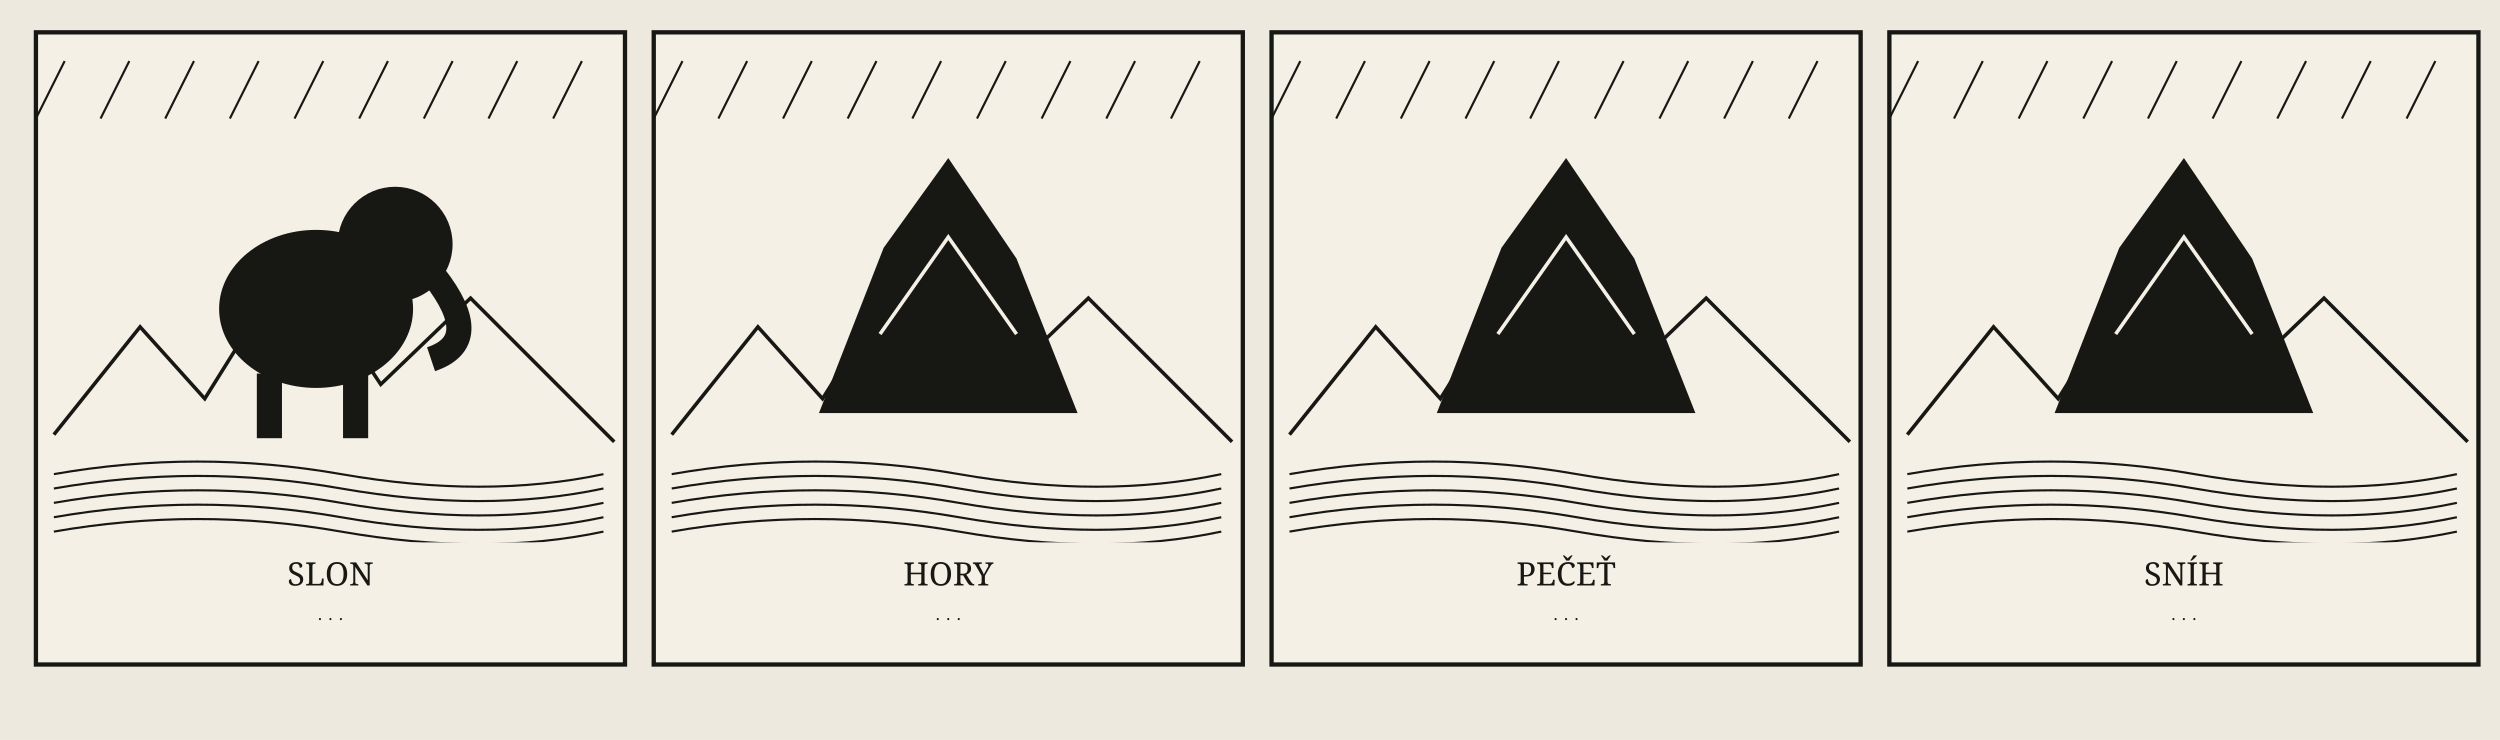
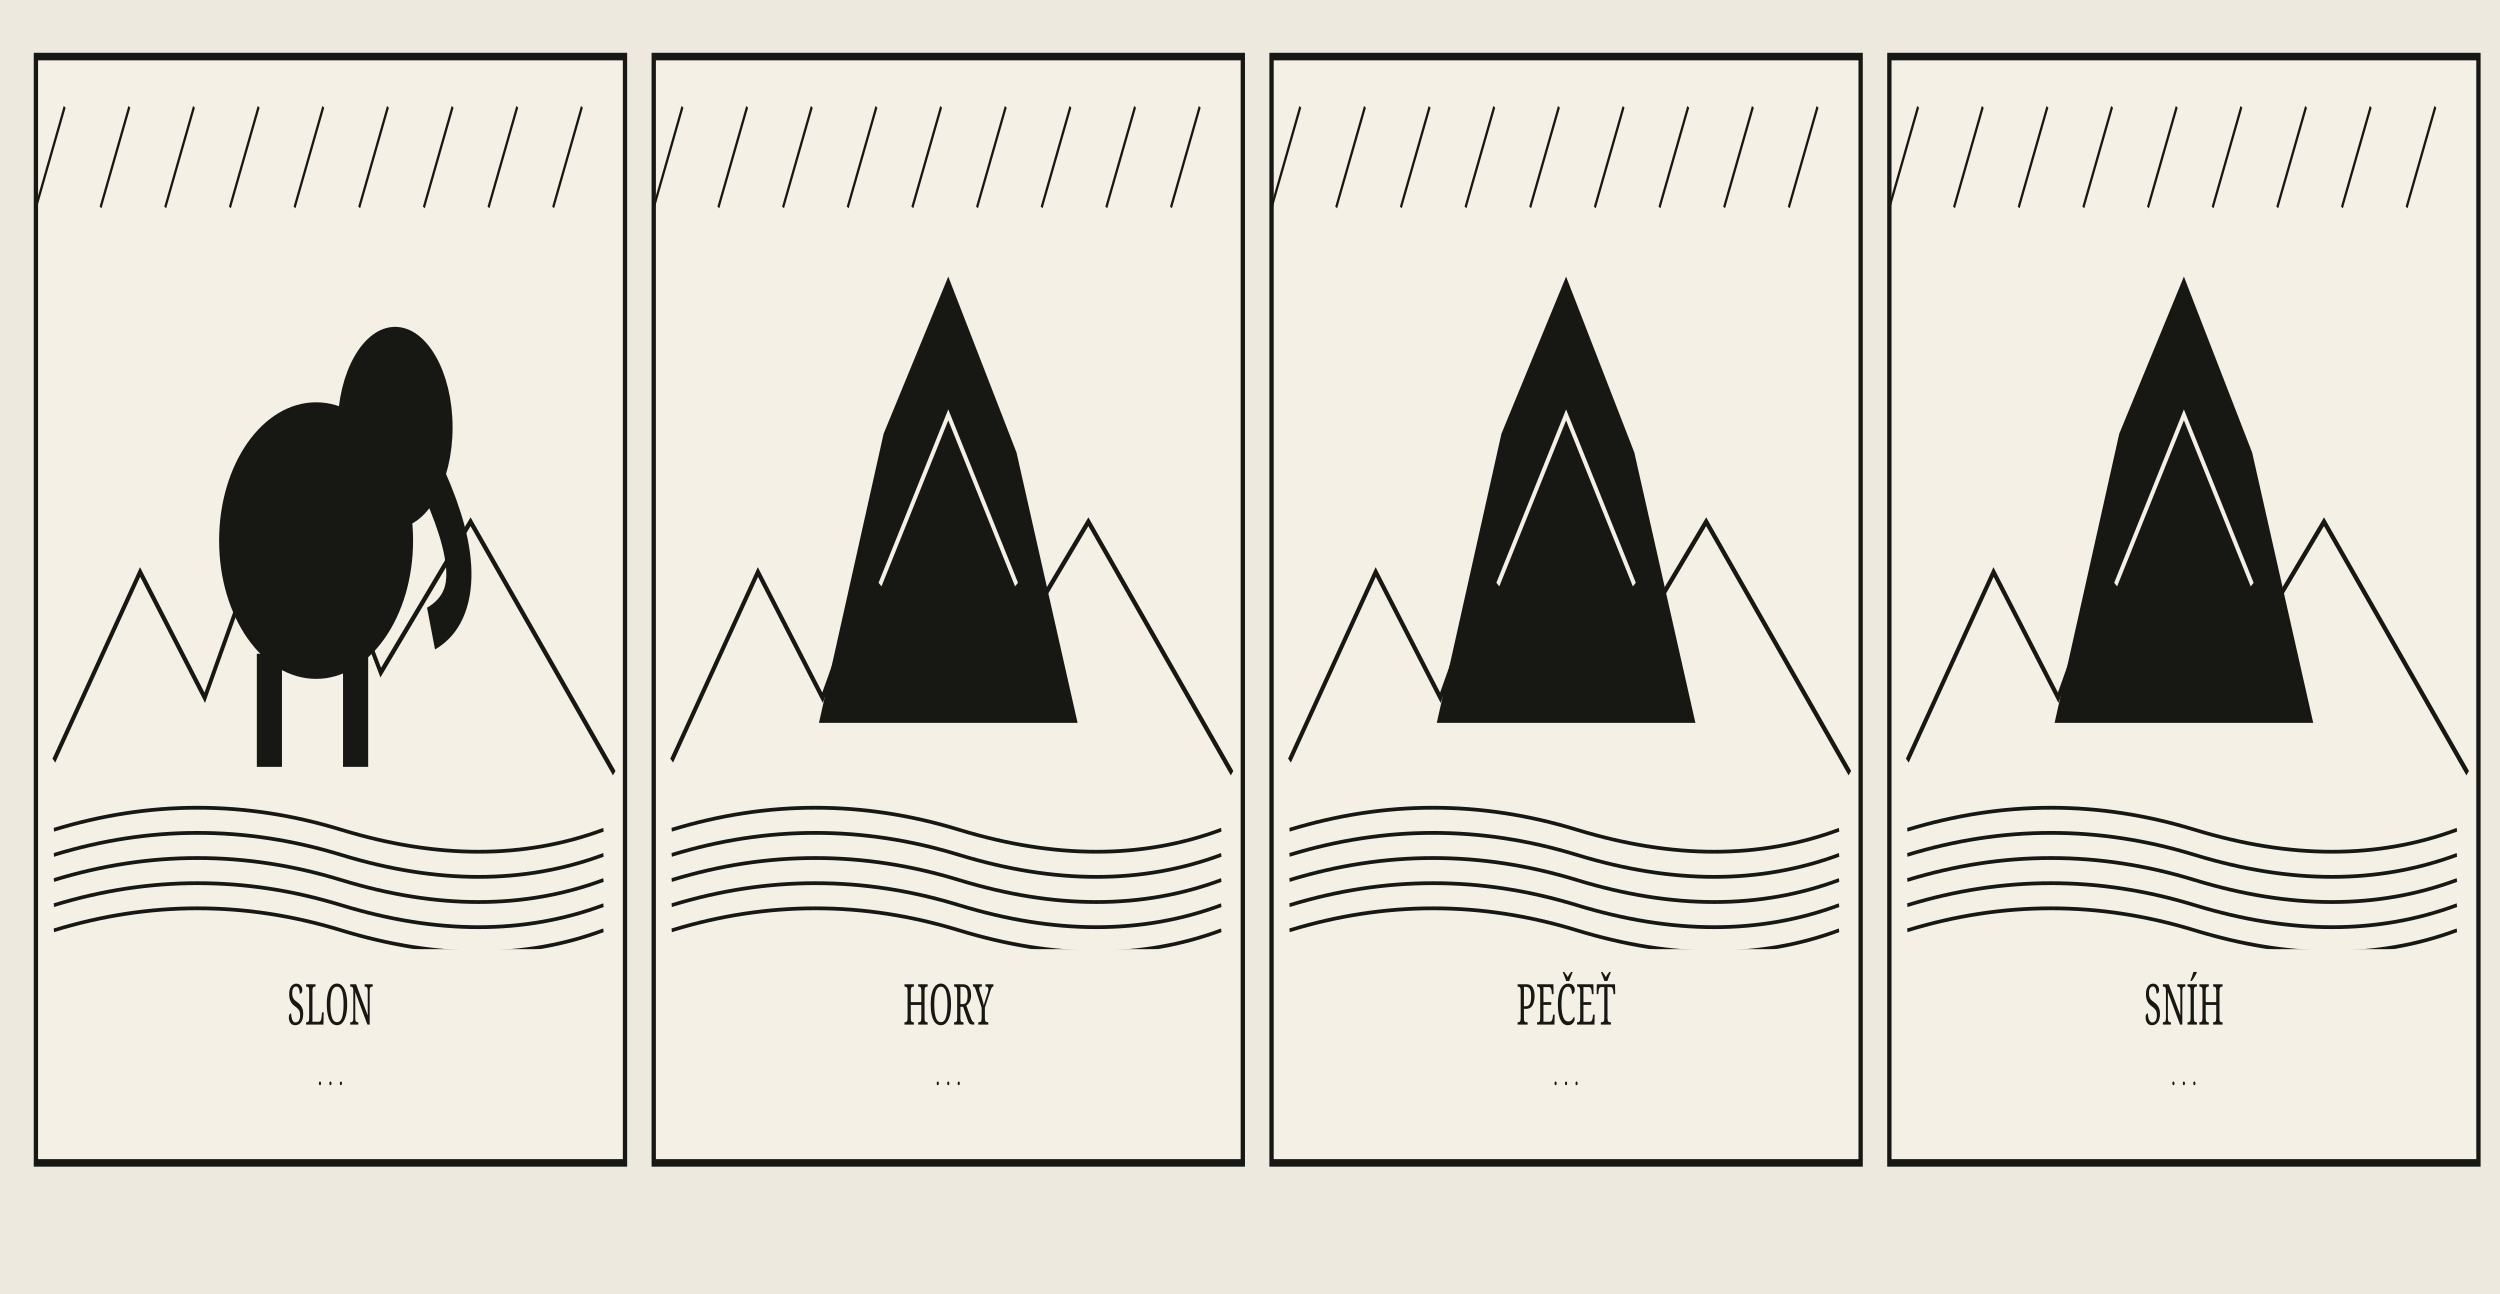
- <svg xmlns="http://www.w3.org/2000/svg" viewBox="0 0 696 206">
-   <rect width="696" height="206" fill="#eee9de" />
-   <g>
-     <rect x="10" y="9" width="164" height="176" fill="#f5f0e6" stroke="#171714" stroke-width="1.2" />
-     <path d="M18 17l-8 16" stroke="#171714" stroke-width=".6" />
-     <path d="M36 17l-8 16" stroke="#171714" stroke-width=".6" />
-     <path d="M54 17l-8 16" stroke="#171714" stroke-width=".6" />
-     <path d="M72 17l-8 16" stroke="#171714" stroke-width=".6" />
-     <path d="M90 17l-8 16" stroke="#171714" stroke-width=".6" />
-     <path d="M108 17l-8 16" stroke="#171714" stroke-width=".6" />
-     <path d="M126 17l-8 16" stroke="#171714" stroke-width=".6" />
-     <path d="M144 17l-8 16" stroke="#171714" stroke-width=".6" />
-     <path d="M162 17l-8 16" stroke="#171714" stroke-width=".6" />
-     <path d="M15 121l24 -30 18 20 25 -40 24 36 25 -24 40 40" stroke="#171714" fill="none" />
-     <ellipse cx="88" cy="86" rx="27" ry="22" fill="#171714" />
-     <circle cx="110" cy="68" r="16" fill="#171714" />
-     <path d="M121 77Q135 95 120 100M75 104v18M99 104v18" stroke="#171714" stroke-width="7" fill="none" />
-     <path d="M15 132q40 -7 80 0t73 0" stroke="#171714" stroke-width=".6" fill="none" />
-     <path d="M15 136q40 -7 80 0t73 0" stroke="#171714" stroke-width=".6" fill="none" />
-     <path d="M15 140q40 -7 80 0t73 0" stroke="#171714" stroke-width=".6" fill="none" />
-     <path d="M15 144q40 -7 80 0t73 0" stroke="#171714" stroke-width=".6" fill="none" />
-     <path d="M15 148q40 -7 80 0t73 0" stroke="#171714" stroke-width=".6" fill="none" />
-     <rect x="15" y="151" width="154" height="29" fill="#f5f0e6" />
-     <text x="92" y="163" text-anchor="middle" font-family="Georgia,serif" font-size="9" fill="#171714">SLON</text>
-     <text x="92" y="174" text-anchor="middle" font-size="5" fill="#171714">· · ·</text>
-   </g>
-   <g>
-     <rect x="182" y="9" width="164" height="176" fill="#f5f0e6" stroke="#171714" stroke-width="1.2" />
-     <path d="M190 17l-8 16" stroke="#171714" stroke-width=".6" />
-     <path d="M208 17l-8 16" stroke="#171714" stroke-width=".6" />
-     <path d="M226 17l-8 16" stroke="#171714" stroke-width=".6" />
-     <path d="M244 17l-8 16" stroke="#171714" stroke-width=".6" />
-     <path d="M262 17l-8 16" stroke="#171714" stroke-width=".6" />
-     <path d="M280 17l-8 16" stroke="#171714" stroke-width=".6" />
-     <path d="M298 17l-8 16" stroke="#171714" stroke-width=".6" />
-     <path d="M316 17l-8 16" stroke="#171714" stroke-width=".6" />
-     <path d="M334 17l-8 16" stroke="#171714" stroke-width=".6" />
-     <path d="M187 121l24 -30 18 20 25 -40 24 36 25 -24 40 40" stroke="#171714" fill="none" />
-     <path d="M228 115L246 69L264 44L283 72L300 115Z" fill="#171714" />
-     <path d="M245 93L264 66L283 93" stroke="#f5f0e6" fill="none" />
-     <path d="M187 132q40 -7 80 0t73 0" stroke="#171714" stroke-width=".6" fill="none" />
-     <path d="M187 136q40 -7 80 0t73 0" stroke="#171714" stroke-width=".6" fill="none" />
-     <path d="M187 140q40 -7 80 0t73 0" stroke="#171714" stroke-width=".6" fill="none" />
-     <path d="M187 144q40 -7 80 0t73 0" stroke="#171714" stroke-width=".6" fill="none" />
-     <path d="M187 148q40 -7 80 0t73 0" stroke="#171714" stroke-width=".6" fill="none" />
-     <rect x="187" y="151" width="154" height="29" fill="#f5f0e6" />
-     <text x="264" y="163" text-anchor="middle" font-family="Georgia,serif" font-size="9" fill="#171714">HORY</text>
-     <text x="264" y="174" text-anchor="middle" font-size="5" fill="#171714">· · ·</text>
-   </g>
-   <g>
-     <rect x="354" y="9" width="164" height="176" fill="#f5f0e6" stroke="#171714" stroke-width="1.2" />
-     <path d="M362 17l-8 16" stroke="#171714" stroke-width=".6" />
-     <path d="M380 17l-8 16" stroke="#171714" stroke-width=".6" />
-     <path d="M398 17l-8 16" stroke="#171714" stroke-width=".6" />
-     <path d="M416 17l-8 16" stroke="#171714" stroke-width=".6" />
-     <path d="M434 17l-8 16" stroke="#171714" stroke-width=".6" />
-     <path d="M452 17l-8 16" stroke="#171714" stroke-width=".6" />
-     <path d="M470 17l-8 16" stroke="#171714" stroke-width=".6" />
-     <path d="M488 17l-8 16" stroke="#171714" stroke-width=".6" />
-     <path d="M506 17l-8 16" stroke="#171714" stroke-width=".6" />
-     <path d="M359 121l24 -30 18 20 25 -40 24 36 25 -24 40 40" stroke="#171714" fill="none" />
-     <path d="M400 115L418 69L436 44L455 72L472 115Z" fill="#171714" />
-     <path d="M417 93L436 66L455 93" stroke="#f5f0e6" fill="none" />
-     <path d="M359 132q40 -7 80 0t73 0" stroke="#171714" stroke-width=".6" fill="none" />
-     <path d="M359 136q40 -7 80 0t73 0" stroke="#171714" stroke-width=".6" fill="none" />
-     <path d="M359 140q40 -7 80 0t73 0" stroke="#171714" stroke-width=".6" fill="none" />
-     <path d="M359 144q40 -7 80 0t73 0" stroke="#171714" stroke-width=".6" fill="none" />
-     <path d="M359 148q40 -7 80 0t73 0" stroke="#171714" stroke-width=".6" fill="none" />
-     <rect x="359" y="151" width="154" height="29" fill="#f5f0e6" />
-     <text x="436" y="163" text-anchor="middle" font-family="Georgia,serif" font-size="9" fill="#171714">PEČEŤ</text>
-     <text x="436" y="174" text-anchor="middle" font-size="5" fill="#171714">· · ·</text>
-   </g>
-   <g>
-     <rect x="526" y="9" width="164" height="176" fill="#f5f0e6" stroke="#171714" stroke-width="1.2" />
-     <path d="M534 17l-8 16" stroke="#171714" stroke-width=".6" />
-     <path d="M552 17l-8 16" stroke="#171714" stroke-width=".6" />
-     <path d="M570 17l-8 16" stroke="#171714" stroke-width=".6" />
-     <path d="M588 17l-8 16" stroke="#171714" stroke-width=".6" />
-     <path d="M606 17l-8 16" stroke="#171714" stroke-width=".6" />
-     <path d="M624 17l-8 16" stroke="#171714" stroke-width=".6" />
-     <path d="M642 17l-8 16" stroke="#171714" stroke-width=".6" />
-     <path d="M660 17l-8 16" stroke="#171714" stroke-width=".6" />
-     <path d="M678 17l-8 16" stroke="#171714" stroke-width=".6" />
-     <path d="M531 121l24 -30 18 20 25 -40 24 36 25 -24 40 40" stroke="#171714" fill="none" />
-     <path d="M572 115L590 69L608 44L627 72L644 115Z" fill="#171714" />
-     <path d="M589 93L608 66L627 93" stroke="#f5f0e6" fill="none" />
-     <path d="M531 132q40 -7 80 0t73 0" stroke="#171714" stroke-width=".6" fill="none" />
-     <path d="M531 136q40 -7 80 0t73 0" stroke="#171714" stroke-width=".6" fill="none" />
-     <path d="M531 140q40 -7 80 0t73 0" stroke="#171714" stroke-width=".6" fill="none" />
-     <path d="M531 144q40 -7 80 0t73 0" stroke="#171714" stroke-width=".6" fill="none" />
-     <path d="M531 148q40 -7 80 0t73 0" stroke="#171714" stroke-width=".6" fill="none" />
-     <rect x="531" y="151" width="154" height="29" fill="#f5f0e6" />
-     <text x="608" y="163" text-anchor="middle" font-family="Georgia,serif" font-size="9" fill="#171714">SNÍH</text>
-     <text x="608" y="174" text-anchor="middle" font-size="5" fill="#171714">· · ·</text>
+ <svg xmlns="http://www.w3.org/2000/svg" viewBox="0 0 696 360">
+   <g transform="scale(1 1.75)">
+     <rect width="696" height="206" fill="#eee9de" />
+     <g>
+       <rect x="10" y="9" width="164" height="176" fill="#f5f0e6" stroke="#171714" stroke-width="1.2" />
+       <path d="M18 17l-8 16" stroke="#171714" stroke-width=".6" />
+       <path d="M36 17l-8 16" stroke="#171714" stroke-width=".6" />
+       <path d="M54 17l-8 16" stroke="#171714" stroke-width=".6" />
+       <path d="M72 17l-8 16" stroke="#171714" stroke-width=".6" />
+       <path d="M90 17l-8 16" stroke="#171714" stroke-width=".6" />
+       <path d="M108 17l-8 16" stroke="#171714" stroke-width=".6" />
+       <path d="M126 17l-8 16" stroke="#171714" stroke-width=".6" />
+       <path d="M144 17l-8 16" stroke="#171714" stroke-width=".6" />
+       <path d="M162 17l-8 16" stroke="#171714" stroke-width=".6" />
+       <path d="M15 121l24 -30 18 20 25 -40 24 36 25 -24 40 40" stroke="#171714" fill="none" />
+       <ellipse cx="88" cy="86" rx="27" ry="22" fill="#171714" />
+       <circle cx="110" cy="68" r="16" fill="#171714" />
+       <path d="M121 77Q135 95 120 100M75 104v18M99 104v18" stroke="#171714" stroke-width="7" fill="none" />
+       <path d="M15 132q40 -7 80 0t73 0" stroke="#171714" stroke-width=".6" fill="none" />
+       <path d="M15 136q40 -7 80 0t73 0" stroke="#171714" stroke-width=".6" fill="none" />
+       <path d="M15 140q40 -7 80 0t73 0" stroke="#171714" stroke-width=".6" fill="none" />
+       <path d="M15 144q40 -7 80 0t73 0" stroke="#171714" stroke-width=".6" fill="none" />
+       <path d="M15 148q40 -7 80 0t73 0" stroke="#171714" stroke-width=".6" fill="none" />
+       <rect x="15" y="151" width="154" height="29" fill="#f5f0e6" />
+       <text x="92" y="163" text-anchor="middle" font-family="Georgia,serif" font-size="9" fill="#171714">SLON</text>
+       <text x="92" y="174" text-anchor="middle" font-size="5" fill="#171714">· · ·</text>
+     </g>
+     <g>
+       <rect x="182" y="9" width="164" height="176" fill="#f5f0e6" stroke="#171714" stroke-width="1.2" />
+       <path d="M190 17l-8 16" stroke="#171714" stroke-width=".6" />
+       <path d="M208 17l-8 16" stroke="#171714" stroke-width=".6" />
+       <path d="M226 17l-8 16" stroke="#171714" stroke-width=".6" />
+       <path d="M244 17l-8 16" stroke="#171714" stroke-width=".6" />
+       <path d="M262 17l-8 16" stroke="#171714" stroke-width=".6" />
+       <path d="M280 17l-8 16" stroke="#171714" stroke-width=".6" />
+       <path d="M298 17l-8 16" stroke="#171714" stroke-width=".6" />
+       <path d="M316 17l-8 16" stroke="#171714" stroke-width=".6" />
+       <path d="M334 17l-8 16" stroke="#171714" stroke-width=".6" />
+       <path d="M187 121l24 -30 18 20 25 -40 24 36 25 -24 40 40" stroke="#171714" fill="none" />
+       <path d="M228 115L246 69L264 44L283 72L300 115Z" fill="#171714" />
+       <path d="M245 93L264 66L283 93" stroke="#f5f0e6" fill="none" />
+       <path d="M187 132q40 -7 80 0t73 0" stroke="#171714" stroke-width=".6" fill="none" />
+       <path d="M187 136q40 -7 80 0t73 0" stroke="#171714" stroke-width=".6" fill="none" />
+       <path d="M187 140q40 -7 80 0t73 0" stroke="#171714" stroke-width=".6" fill="none" />
+       <path d="M187 144q40 -7 80 0t73 0" stroke="#171714" stroke-width=".6" fill="none" />
+       <path d="M187 148q40 -7 80 0t73 0" stroke="#171714" stroke-width=".6" fill="none" />
+       <rect x="187" y="151" width="154" height="29" fill="#f5f0e6" />
+       <text x="264" y="163" text-anchor="middle" font-family="Georgia,serif" font-size="9" fill="#171714">HORY</text>
+       <text x="264" y="174" text-anchor="middle" font-size="5" fill="#171714">· · ·</text>
+     </g>
+     <g>
+       <rect x="354" y="9" width="164" height="176" fill="#f5f0e6" stroke="#171714" stroke-width="1.2" />
+       <path d="M362 17l-8 16" stroke="#171714" stroke-width=".6" />
+       <path d="M380 17l-8 16" stroke="#171714" stroke-width=".6" />
+       <path d="M398 17l-8 16" stroke="#171714" stroke-width=".6" />
+       <path d="M416 17l-8 16" stroke="#171714" stroke-width=".6" />
+       <path d="M434 17l-8 16" stroke="#171714" stroke-width=".6" />
+       <path d="M452 17l-8 16" stroke="#171714" stroke-width=".6" />
+       <path d="M470 17l-8 16" stroke="#171714" stroke-width=".6" />
+       <path d="M488 17l-8 16" stroke="#171714" stroke-width=".6" />
+       <path d="M506 17l-8 16" stroke="#171714" stroke-width=".6" />
+       <path d="M359 121l24 -30 18 20 25 -40 24 36 25 -24 40 40" stroke="#171714" fill="none" />
+       <path d="M400 115L418 69L436 44L455 72L472 115Z" fill="#171714" />
+       <path d="M417 93L436 66L455 93" stroke="#f5f0e6" fill="none" />
+       <path d="M359 132q40 -7 80 0t73 0" stroke="#171714" stroke-width=".6" fill="none" />
+       <path d="M359 136q40 -7 80 0t73 0" stroke="#171714" stroke-width=".6" fill="none" />
+       <path d="M359 140q40 -7 80 0t73 0" stroke="#171714" stroke-width=".6" fill="none" />
+       <path d="M359 144q40 -7 80 0t73 0" stroke="#171714" stroke-width=".6" fill="none" />
+       <path d="M359 148q40 -7 80 0t73 0" stroke="#171714" stroke-width=".6" fill="none" />
+       <rect x="359" y="151" width="154" height="29" fill="#f5f0e6" />
+       <text x="436" y="163" text-anchor="middle" font-family="Georgia,serif" font-size="9" fill="#171714">PEČEŤ</text>
+       <text x="436" y="174" text-anchor="middle" font-size="5" fill="#171714">· · ·</text>
+     </g>
+     <g>
+       <rect x="526" y="9" width="164" height="176" fill="#f5f0e6" stroke="#171714" stroke-width="1.2" />
+       <path d="M534 17l-8 16" stroke="#171714" stroke-width=".6" />
+       <path d="M552 17l-8 16" stroke="#171714" stroke-width=".6" />
+       <path d="M570 17l-8 16" stroke="#171714" stroke-width=".6" />
+       <path d="M588 17l-8 16" stroke="#171714" stroke-width=".6" />
+       <path d="M606 17l-8 16" stroke="#171714" stroke-width=".6" />
+       <path d="M624 17l-8 16" stroke="#171714" stroke-width=".6" />
+       <path d="M642 17l-8 16" stroke="#171714" stroke-width=".6" />
+       <path d="M660 17l-8 16" stroke="#171714" stroke-width=".6" />
+       <path d="M678 17l-8 16" stroke="#171714" stroke-width=".6" />
+       <path d="M531 121l24 -30 18 20 25 -40 24 36 25 -24 40 40" stroke="#171714" fill="none" />
+       <path d="M572 115L590 69L608 44L627 72L644 115Z" fill="#171714" />
+       <path d="M589 93L608 66L627 93" stroke="#f5f0e6" fill="none" />
+       <path d="M531 132q40 -7 80 0t73 0" stroke="#171714" stroke-width=".6" fill="none" />
+       <path d="M531 136q40 -7 80 0t73 0" stroke="#171714" stroke-width=".6" fill="none" />
+       <path d="M531 140q40 -7 80 0t73 0" stroke="#171714" stroke-width=".6" fill="none" />
+       <path d="M531 144q40 -7 80 0t73 0" stroke="#171714" stroke-width=".6" fill="none" />
+       <path d="M531 148q40 -7 80 0t73 0" stroke="#171714" stroke-width=".6" fill="none" />
+       <rect x="531" y="151" width="154" height="29" fill="#f5f0e6" />
+       <text x="608" y="163" text-anchor="middle" font-family="Georgia,serif" font-size="9" fill="#171714">SNÍH</text>
+       <text x="608" y="174" text-anchor="middle" font-size="5" fill="#171714">· · ·</text>
+     </g>
  </g>
</svg>
